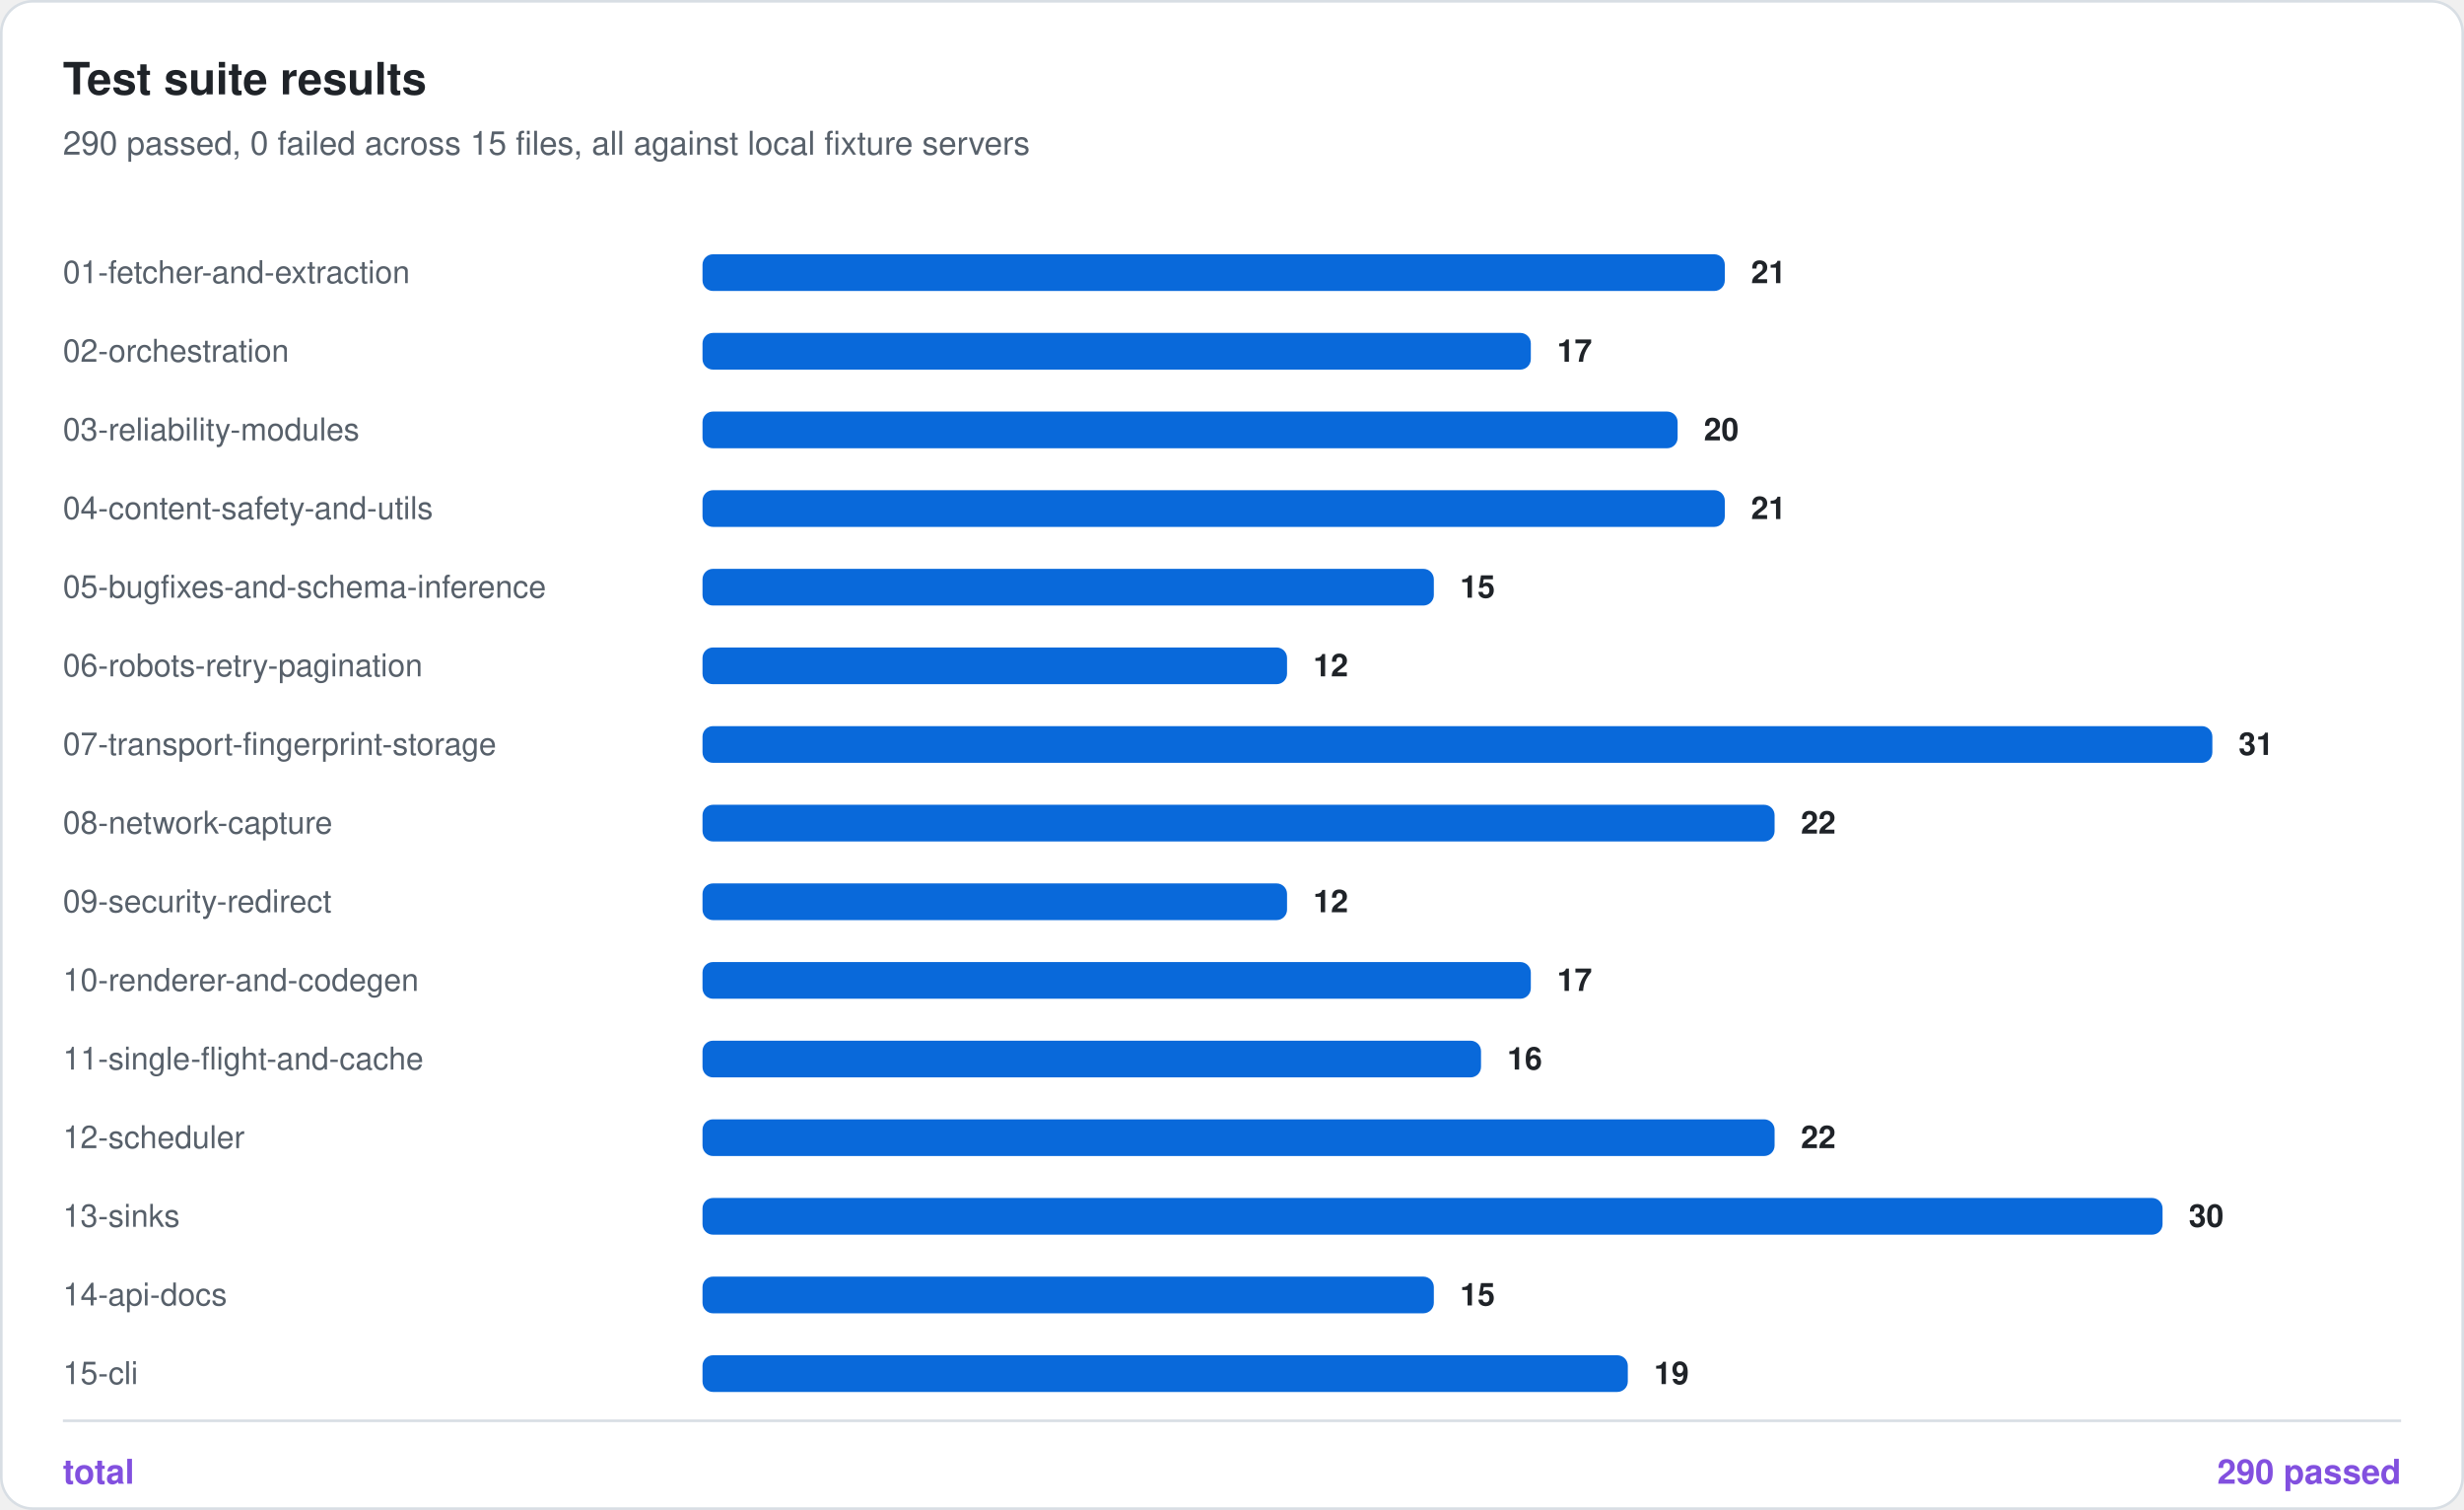
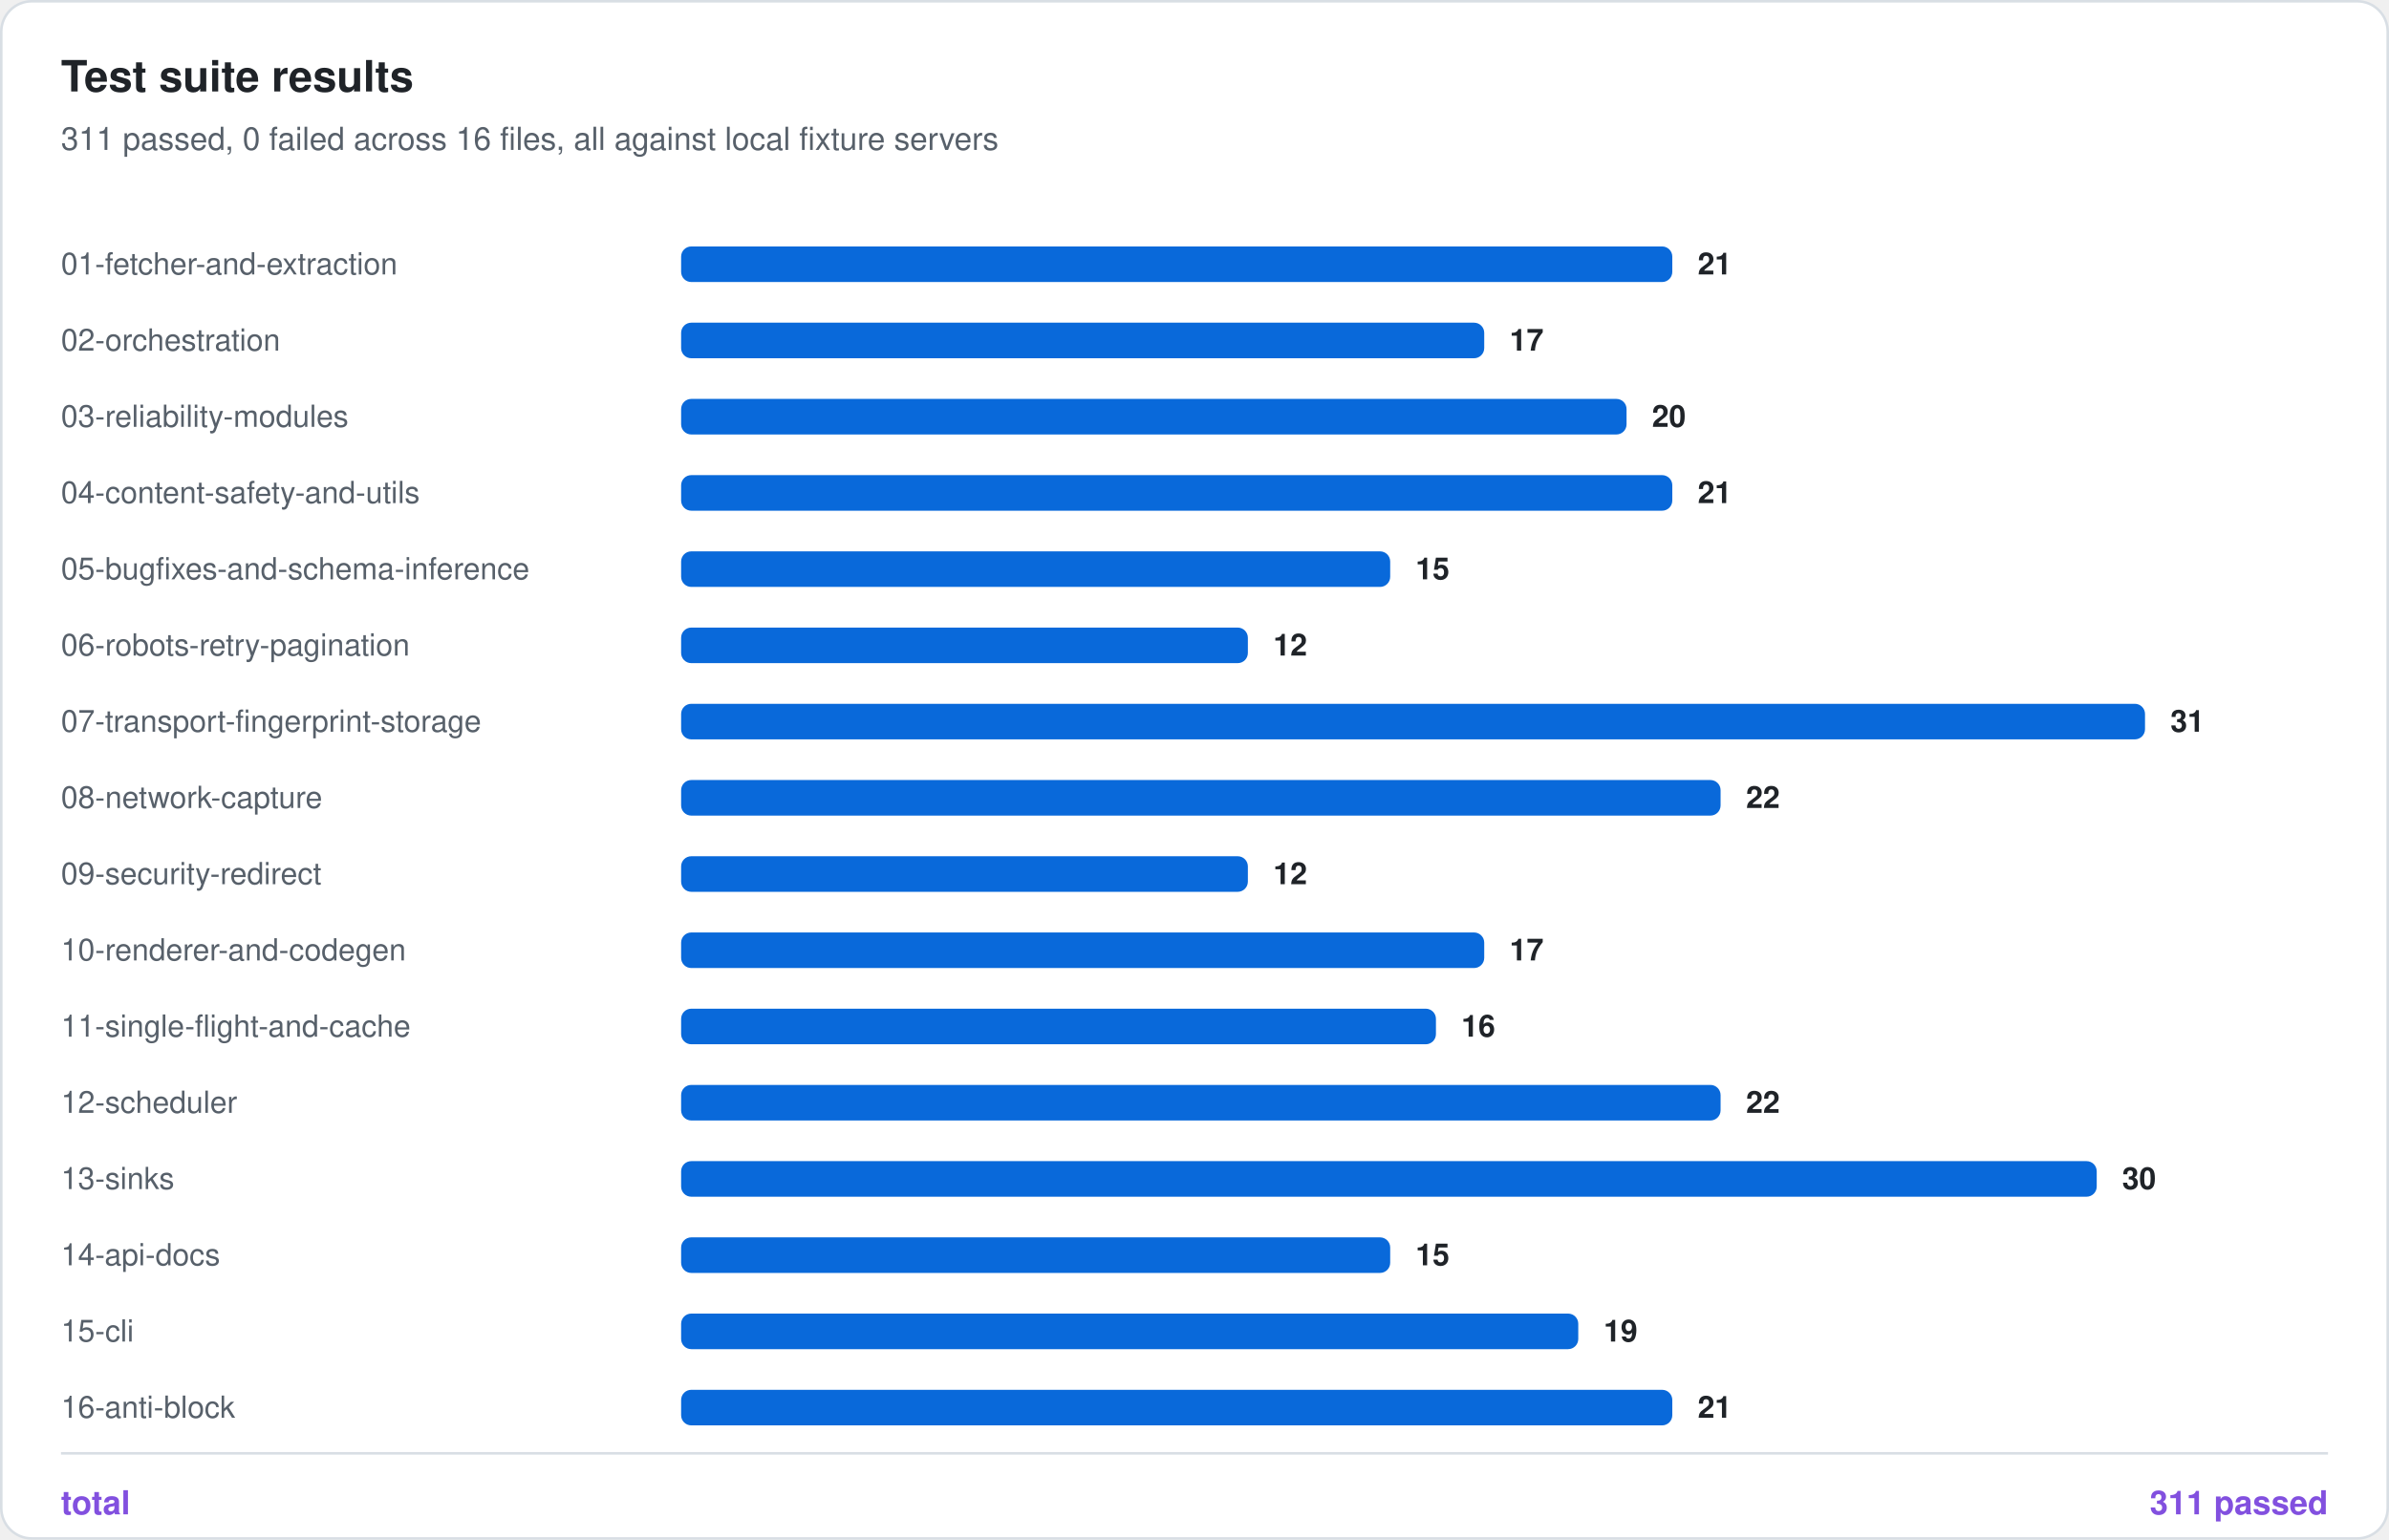
- <svg xmlns="http://www.w3.org/2000/svg" width="940" height="576" viewBox="0 0 940 576" role="img" aria-label="Test suite results per file">
-   <rect x="0.5" y="0.5" width="939" height="575" rx="12" fill="#ffffff" stroke="#d8dee4" />
+ <svg xmlns="http://www.w3.org/2000/svg" width="940" height="606" viewBox="0 0 940 606" role="img" aria-label="Test suite results per file">
+   <rect x="0.5" y="0.5" width="939" height="605" rx="12" fill="#ffffff" stroke="#d8dee4" />
  <text x="24" y="36" font-family="ui-sans-serif, -apple-system, Segoe UI, Helvetica, Arial, sans-serif" font-size="17" font-weight="600" fill="#1f2328">Test suite results</text>
-   <text x="24" y="59" font-family="ui-sans-serif, -apple-system, Segoe UI, Helvetica, Arial, sans-serif" font-size="12.5" fill="#57606a">290 passed, 0 failed across 15 files, all against local fixture servers</text>
+   <text x="24" y="59" font-family="ui-sans-serif, -apple-system, Segoe UI, Helvetica, Arial, sans-serif" font-size="12.5" fill="#57606a">311 passed, 0 failed across 16 files, all against local fixture servers</text>
  <text x="24" y="108" font-family="ui-sans-serif, -apple-system, Segoe UI, Helvetica, Arial, sans-serif" font-size="12" fill="#57606a">01-fetcher-and-extraction</text>
  <rect x="268" y="97" width="390" height="14" rx="4" fill="#0969da" />
  <text x="668" y="108" font-family="ui-sans-serif, -apple-system, Segoe UI, Helvetica, Arial, sans-serif" font-size="12" font-weight="600" fill="#1f2328">21</text>
  <text x="24" y="138" font-family="ui-sans-serif, -apple-system, Segoe UI, Helvetica, Arial, sans-serif" font-size="12" fill="#57606a">02-orchestration</text>
  <rect x="268" y="127" width="316" height="14" rx="4" fill="#0969da" />
  <text x="594" y="138" font-family="ui-sans-serif, -apple-system, Segoe UI, Helvetica, Arial, sans-serif" font-size="12" font-weight="600" fill="#1f2328">17</text>
  <text x="24" y="168" font-family="ui-sans-serif, -apple-system, Segoe UI, Helvetica, Arial, sans-serif" font-size="12" fill="#57606a">03-reliability-modules</text>
  <rect x="268" y="157" width="372" height="14" rx="4" fill="#0969da" />
  <text x="650" y="168" font-family="ui-sans-serif, -apple-system, Segoe UI, Helvetica, Arial, sans-serif" font-size="12" font-weight="600" fill="#1f2328">20</text>
  <text x="24" y="198" font-family="ui-sans-serif, -apple-system, Segoe UI, Helvetica, Arial, sans-serif" font-size="12" fill="#57606a">04-content-safety-and-utils</text>
  <rect x="268" y="187" width="390" height="14" rx="4" fill="#0969da" />
  <text x="668" y="198" font-family="ui-sans-serif, -apple-system, Segoe UI, Helvetica, Arial, sans-serif" font-size="12" font-weight="600" fill="#1f2328">21</text>
  <text x="24" y="228" font-family="ui-sans-serif, -apple-system, Segoe UI, Helvetica, Arial, sans-serif" font-size="12" fill="#57606a">05-bugfixes-and-schema-inference</text>
  <rect x="268" y="217" width="279" height="14" rx="4" fill="#0969da" />
  <text x="557" y="228" font-family="ui-sans-serif, -apple-system, Segoe UI, Helvetica, Arial, sans-serif" font-size="12" font-weight="600" fill="#1f2328">15</text>
  <text x="24" y="258" font-family="ui-sans-serif, -apple-system, Segoe UI, Helvetica, Arial, sans-serif" font-size="12" fill="#57606a">06-robots-retry-pagination</text>
  <rect x="268" y="247" width="223" height="14" rx="4" fill="#0969da" />
  <text x="501" y="258" font-family="ui-sans-serif, -apple-system, Segoe UI, Helvetica, Arial, sans-serif" font-size="12" font-weight="600" fill="#1f2328">12</text>
  <text x="24" y="288" font-family="ui-sans-serif, -apple-system, Segoe UI, Helvetica, Arial, sans-serif" font-size="12" fill="#57606a">07-transport-fingerprint-storage</text>
  <rect x="268" y="277" width="576" height="14" rx="4" fill="#0969da" />
  <text x="854" y="288" font-family="ui-sans-serif, -apple-system, Segoe UI, Helvetica, Arial, sans-serif" font-size="12" font-weight="600" fill="#1f2328">31</text>
  <text x="24" y="318" font-family="ui-sans-serif, -apple-system, Segoe UI, Helvetica, Arial, sans-serif" font-size="12" fill="#57606a">08-network-capture</text>
  <rect x="268" y="307" width="409" height="14" rx="4" fill="#0969da" />
  <text x="687" y="318" font-family="ui-sans-serif, -apple-system, Segoe UI, Helvetica, Arial, sans-serif" font-size="12" font-weight="600" fill="#1f2328">22</text>
  <text x="24" y="348" font-family="ui-sans-serif, -apple-system, Segoe UI, Helvetica, Arial, sans-serif" font-size="12" fill="#57606a">09-security-redirect</text>
  <rect x="268" y="337" width="223" height="14" rx="4" fill="#0969da" />
  <text x="501" y="348" font-family="ui-sans-serif, -apple-system, Segoe UI, Helvetica, Arial, sans-serif" font-size="12" font-weight="600" fill="#1f2328">12</text>
  <text x="24" y="378" font-family="ui-sans-serif, -apple-system, Segoe UI, Helvetica, Arial, sans-serif" font-size="12" fill="#57606a">10-renderer-and-codegen</text>
  <rect x="268" y="367" width="316" height="14" rx="4" fill="#0969da" />
  <text x="594" y="378" font-family="ui-sans-serif, -apple-system, Segoe UI, Helvetica, Arial, sans-serif" font-size="12" font-weight="600" fill="#1f2328">17</text>
  <text x="24" y="408" font-family="ui-sans-serif, -apple-system, Segoe UI, Helvetica, Arial, sans-serif" font-size="12" fill="#57606a">11-single-flight-and-cache</text>
  <rect x="268" y="397" width="297" height="14" rx="4" fill="#0969da" />
  <text x="575" y="408" font-family="ui-sans-serif, -apple-system, Segoe UI, Helvetica, Arial, sans-serif" font-size="12" font-weight="600" fill="#1f2328">16</text>
  <text x="24" y="438" font-family="ui-sans-serif, -apple-system, Segoe UI, Helvetica, Arial, sans-serif" font-size="12" fill="#57606a">12-scheduler</text>
  <rect x="268" y="427" width="409" height="14" rx="4" fill="#0969da" />
  <text x="687" y="438" font-family="ui-sans-serif, -apple-system, Segoe UI, Helvetica, Arial, sans-serif" font-size="12" font-weight="600" fill="#1f2328">22</text>
  <text x="24" y="468" font-family="ui-sans-serif, -apple-system, Segoe UI, Helvetica, Arial, sans-serif" font-size="12" fill="#57606a">13-sinks</text>
  <rect x="268" y="457" width="557" height="14" rx="4" fill="#0969da" />
  <text x="835" y="468" font-family="ui-sans-serif, -apple-system, Segoe UI, Helvetica, Arial, sans-serif" font-size="12" font-weight="600" fill="#1f2328">30</text>
  <text x="24" y="498" font-family="ui-sans-serif, -apple-system, Segoe UI, Helvetica, Arial, sans-serif" font-size="12" fill="#57606a">14-api-docs</text>
  <rect x="268" y="487" width="279" height="14" rx="4" fill="#0969da" />
  <text x="557" y="498" font-family="ui-sans-serif, -apple-system, Segoe UI, Helvetica, Arial, sans-serif" font-size="12" font-weight="600" fill="#1f2328">15</text>
  <text x="24" y="528" font-family="ui-sans-serif, -apple-system, Segoe UI, Helvetica, Arial, sans-serif" font-size="12" fill="#57606a">15-cli</text>
  <rect x="268" y="517" width="353" height="14" rx="4" fill="#0969da" />
  <text x="631" y="528" font-family="ui-sans-serif, -apple-system, Segoe UI, Helvetica, Arial, sans-serif" font-size="12" font-weight="600" fill="#1f2328">19</text>
-   <line x1="24" y1="542" x2="916" y2="542" stroke="#d8dee4" stroke-width="1" />
-   <text x="24" y="566" font-family="ui-sans-serif, -apple-system, Segoe UI, Helvetica, Arial, sans-serif" font-size="13" font-weight="600" fill="#8250df">total</text>
-   <text x="916" y="566" text-anchor="end" font-family="ui-sans-serif, -apple-system, Segoe UI, Helvetica, Arial, sans-serif" font-size="13" font-weight="600" fill="#8250df">290 passed</text>
+   <text x="24" y="558" font-family="ui-sans-serif, -apple-system, Segoe UI, Helvetica, Arial, sans-serif" font-size="12" fill="#57606a">16-anti-block</text>
+   <rect x="268" y="547" width="390" height="14" rx="4" fill="#0969da" />
+   <text x="668" y="558" font-family="ui-sans-serif, -apple-system, Segoe UI, Helvetica, Arial, sans-serif" font-size="12" font-weight="600" fill="#1f2328">21</text>
+   <line x1="24" y1="572" x2="916" y2="572" stroke="#d8dee4" stroke-width="1" />
+   <text x="24" y="596" font-family="ui-sans-serif, -apple-system, Segoe UI, Helvetica, Arial, sans-serif" font-size="13" font-weight="600" fill="#8250df">total</text>
+   <text x="916" y="596" text-anchor="end" font-family="ui-sans-serif, -apple-system, Segoe UI, Helvetica, Arial, sans-serif" font-size="13" font-weight="600" fill="#8250df">311 passed</text>
</svg>
